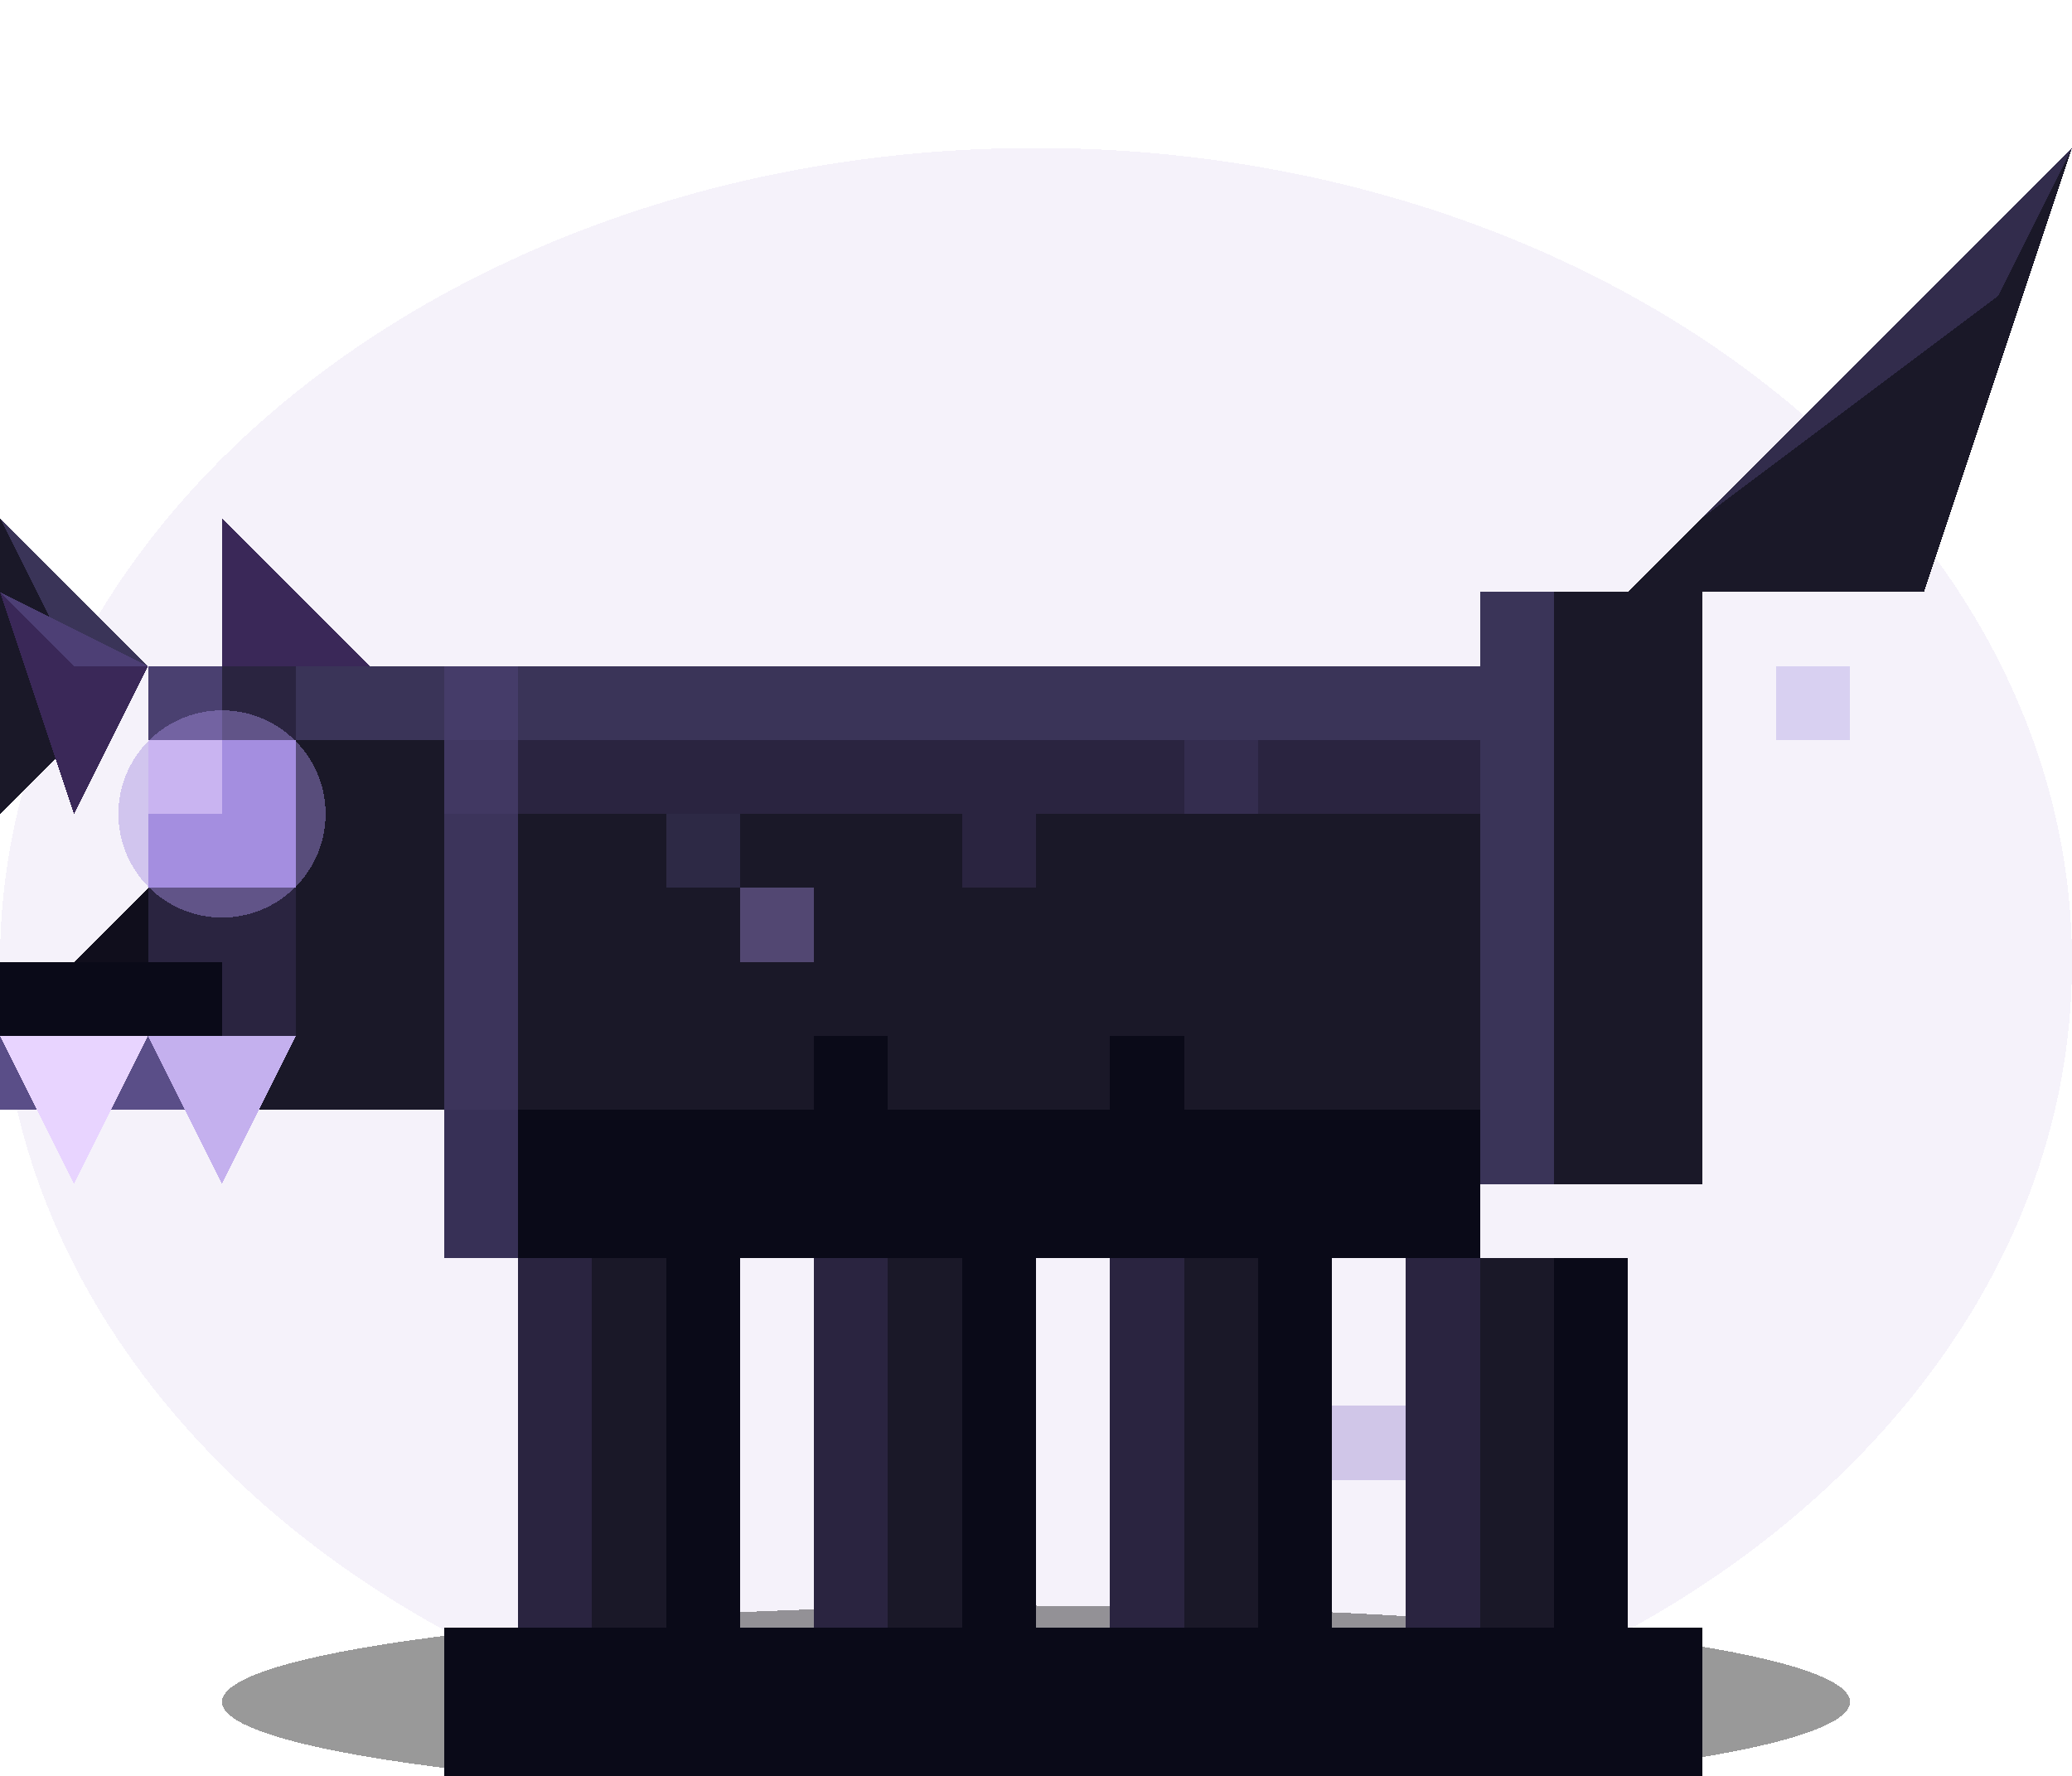
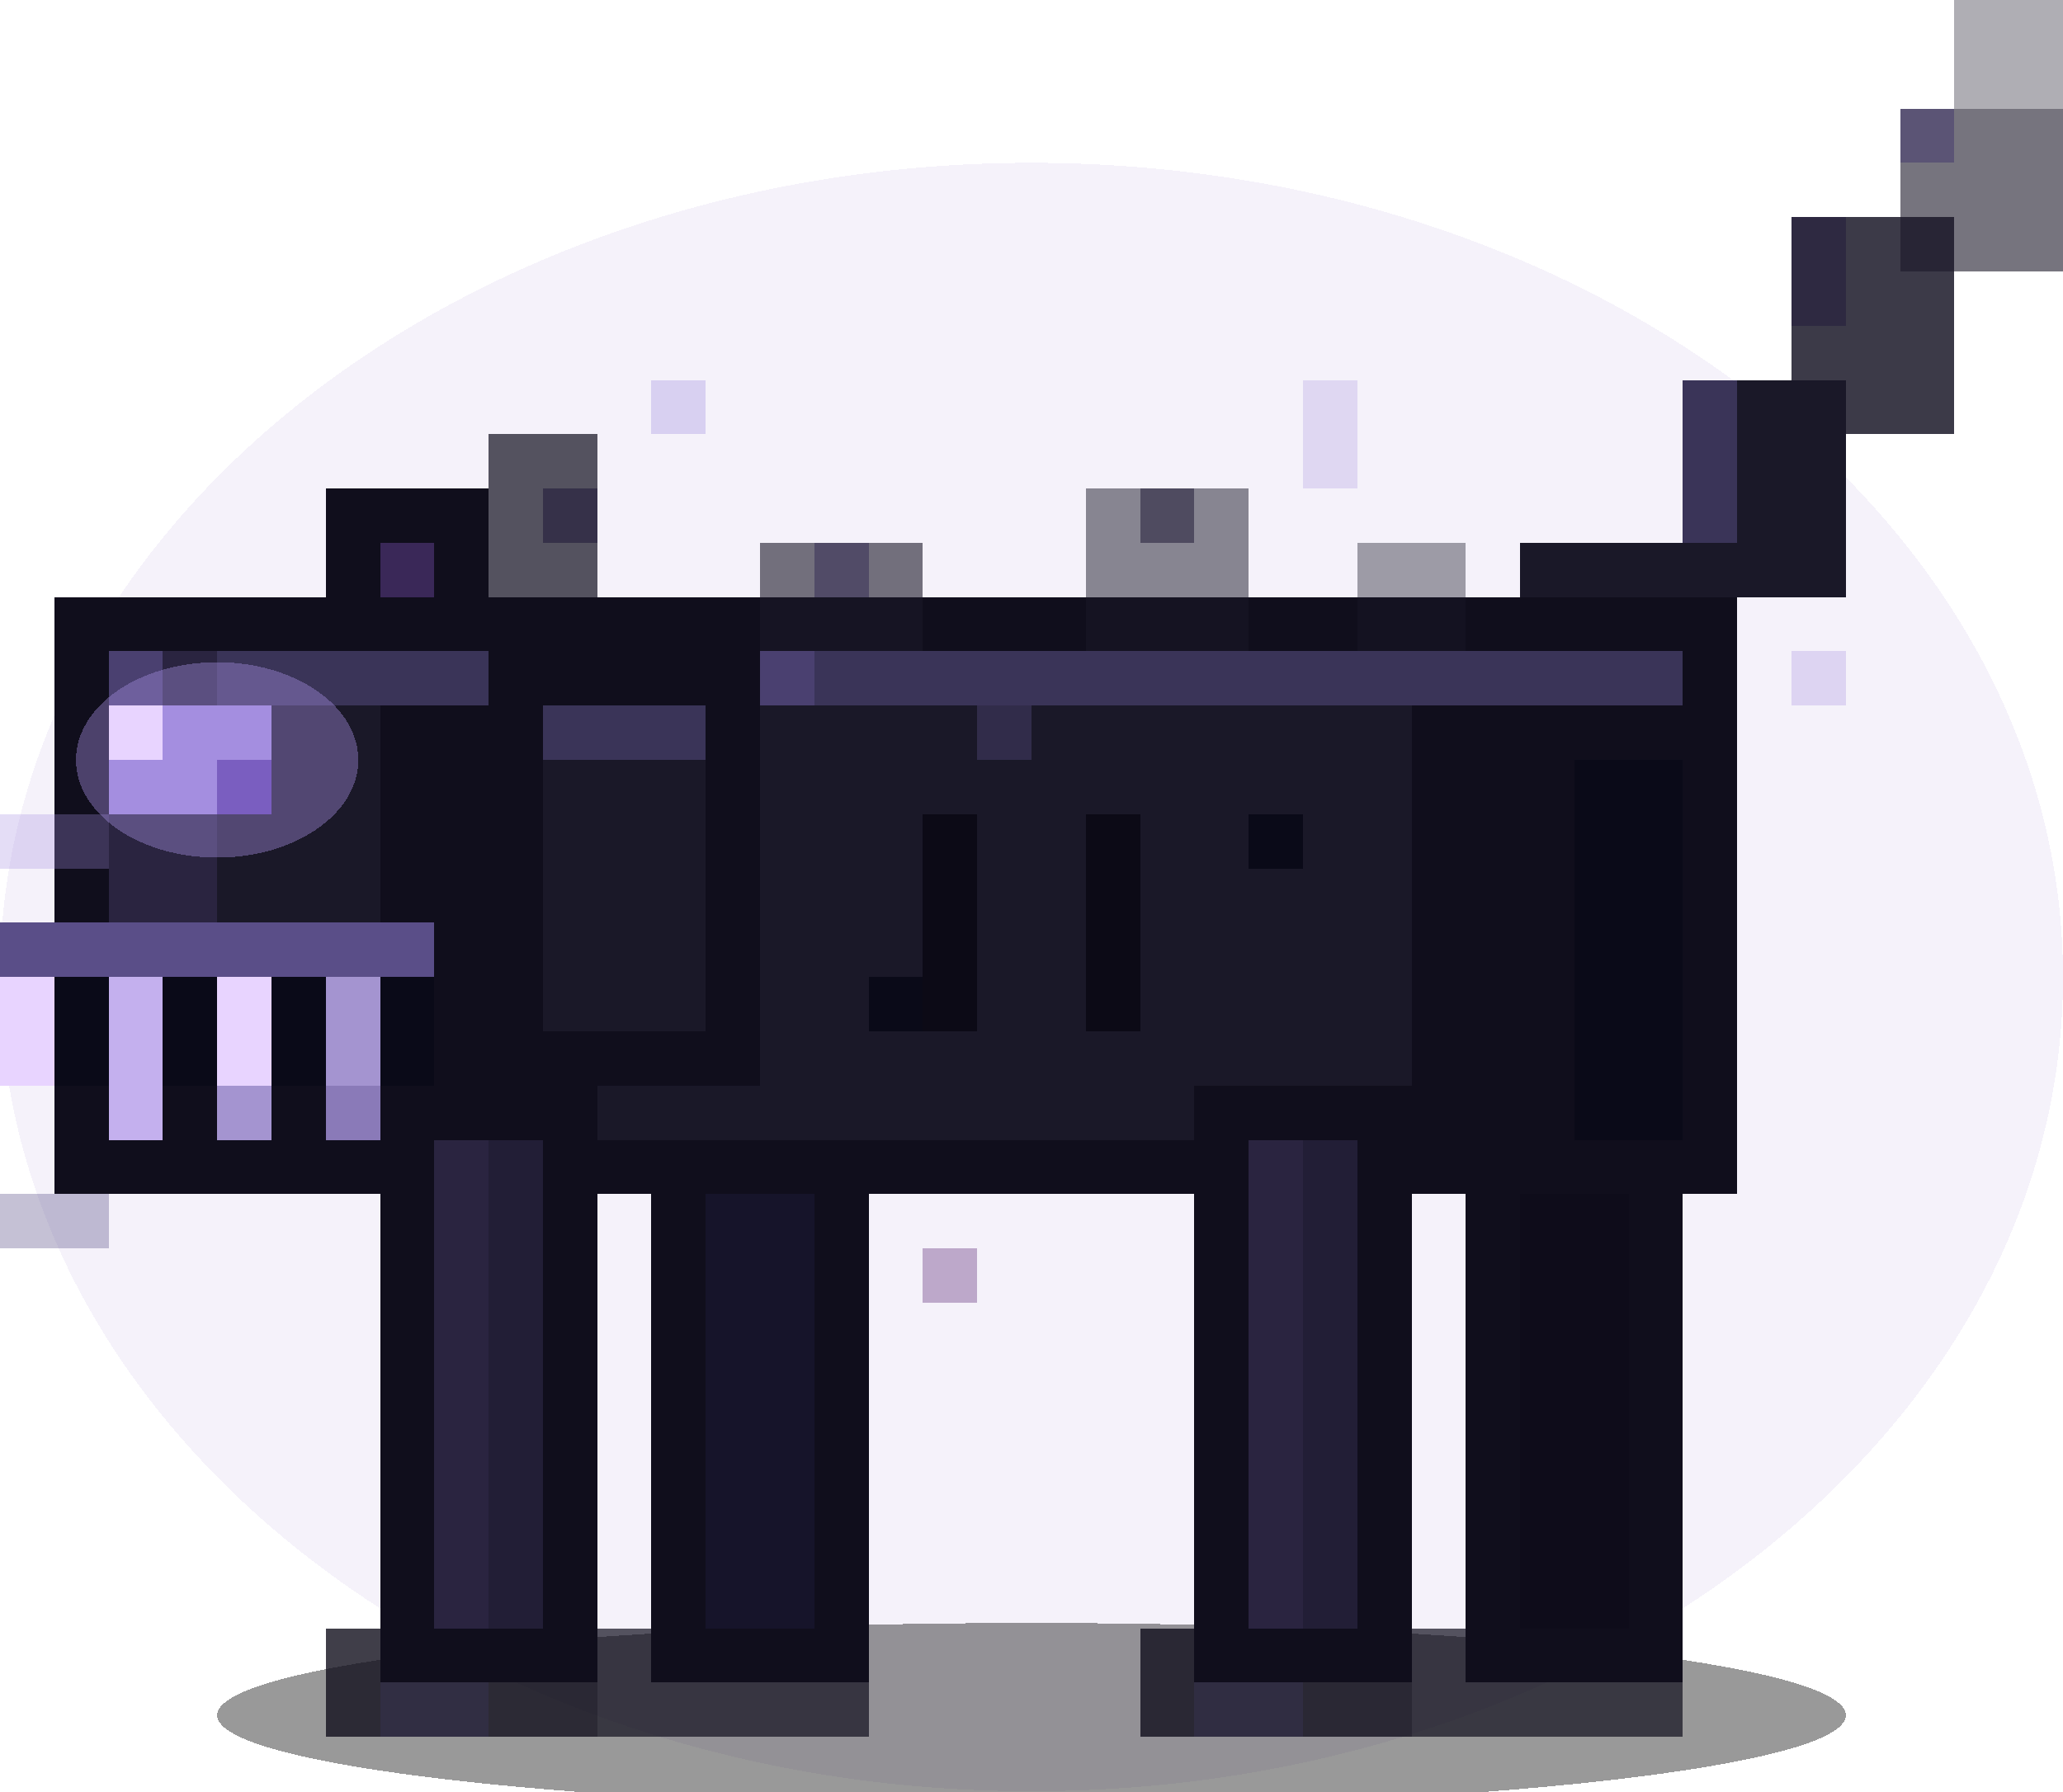
- <svg xmlns="http://www.w3.org/2000/svg" viewBox="0 0 28 24" shape-rendering="crispEdges" preserveAspectRatio="xMidYMax meet" aria-label="Shadow Hound">
-   <ellipse cx="14" cy="13" rx="14" ry="11" fill="#7a5ec0" opacity="0.08" />
-   <ellipse cx="14" cy="23" rx="11" ry="1.3" fill="#000" opacity="0.4" />
-   <rect x="2" y="9" width="6" height="6" fill="#1a1828" />
-   <rect x="2" y="9" width="6" height="1" fill="#3a3458" />
-   <rect x="2" y="9" width="2" height="5" fill="#2a2440" />
-   <rect x="2" y="9" width="1" height="3" fill="#4a4070" />
-   <rect x="6" y="10" width="2" height="5" fill="#100e1c" />
-   <polygon points="2,9 0,7 0,11" fill="#1a1828" />
-   <polygon points="2,9 0,7 1,9" fill="#3a3458" />
-   <polygon points="2,12 0,14 2,15" fill="#100e1c" />
-   <rect x="2" y="10" width="2" height="2" fill="#a48ee0" />
-   <rect x="2" y="10" width="1" height="1" fill="#e8d4ff" />
-   <circle cx="3" cy="11" r="1.4" fill="#a48ee0" opacity="0.45" />
-   <rect x="0" y="13" width="3" height="2" fill="#0a0a18" />
-   <rect x="0" y="14" width="3" height="1" fill="#5a4e88" />
-   <polygon points="0,14 1,16 2,14" fill="#e8d4ff" />
-   <polygon points="2,14 3,16 4,14" fill="#c4b0ee" />
-   <polygon points="0,8 2,9 1,11" fill="#3a2858" />
-   <polygon points="0,8 2,9 1,9" fill="#5a4e88" opacity="0.6" />
-   <polygon points="3,7 5,9 3,9" fill="#3a2858" />
-   <rect x="6" y="9" width="14" height="8" fill="#1a1828" />
-   <rect x="6" y="9" width="14" height="1" fill="#3a3458" />
-   <rect x="6" y="10" width="14" height="1" fill="#2a2440" />
-   <rect x="6" y="15" width="14" height="2" fill="#0a0a18" />
-   <rect x="6" y="9" width="1" height="8" fill="#4a4070" opacity="0.7" />
-   <rect x="20" y="8" width="3" height="8" fill="#1a1828" />
-   <rect x="20" y="8" width="1" height="8" fill="#3a3458" />
-   <polygon points="22,8 28,2 26,8" fill="#1a1828" />
-   <polygon points="22,8 28,2 25,5" fill="#2a2440" opacity="0.8" />
-   <polygon points="23,7 28,2 27,4" fill="#4a4070" opacity="0.5" />
-   <rect x="9" y="11" width="1" height="1" fill="#3a3458" opacity="0.6" />
-   <rect x="13" y="11" width="1" height="1" fill="#2a2440" />
-   <rect x="16" y="10" width="1" height="1" fill="#3a3458" opacity="0.6" />
-   <rect x="11" y="14" width="1" height="1" fill="#0a0a18" />
-   <rect x="15" y="14" width="1" height="1" fill="#0a0a18" />
-   <rect x="7" y="17" width="3" height="6" fill="#1a1828" />
-   <rect x="11" y="17" width="3" height="6" fill="#1a1828" />
-   <rect x="15" y="17" width="3" height="6" fill="#1a1828" />
-   <rect x="19" y="17" width="3" height="6" fill="#1a1828" />
-   <rect x="7" y="17" width="1" height="6" fill="#2a2440" />
-   <rect x="11" y="17" width="1" height="6" fill="#2a2440" />
-   <rect x="15" y="17" width="1" height="6" fill="#2a2440" />
-   <rect x="19" y="17" width="1" height="6" fill="#2a2440" />
-   <rect x="9" y="17" width="1" height="6" fill="#0a0a18" />
-   <rect x="13" y="17" width="1" height="6" fill="#0a0a18" />
-   <rect x="17" y="17" width="1" height="6" fill="#0a0a18" />
-   <rect x="21" y="17" width="1" height="6" fill="#0a0a18" />
-   <rect x="6" y="22" width="5" height="2" fill="#0a0a18" />
-   <rect x="11" y="22" width="4" height="2" fill="#0a0a18" />
-   <rect x="15" y="22" width="4" height="2" fill="#0a0a18" />
-   <rect x="19" y="22" width="4" height="2" fill="#0a0a18" />
-   <rect x="10" y="12" width="1" height="1" fill="#a48ee0" opacity="0.4" />
-   <rect x="24" y="9" width="1" height="1" fill="#a48ee0" opacity="0.35" />
-   <rect x="18" y="19" width="1" height="1" fill="#7a5ec0" opacity="0.3" />
+ <svg xmlns="http://www.w3.org/2000/svg" viewBox="0 0 38 33" shape-rendering="crispEdges" preserveAspectRatio="xMidYMax meet" aria-label="Shadow Hound">
+   <ellipse cx="19" cy="18" rx="19" ry="15" fill="#7a5ec0" opacity="0.08" />
+   <ellipse cx="19" cy="31.6" rx="15" ry="1.7" fill="#000" opacity="0.4" />
+   <rect x="28" y="10" width="4" height="3" fill="#1a1828" />
+   <rect x="31" y="7" width="3" height="4" fill="#1a1828" />
+   <rect x="33" y="4" width="3" height="4" fill="#1a1828" opacity="0.85" />
+   <rect x="35" y="2" width="3" height="3" fill="#1a1828" opacity="0.6" />
+   <rect x="36" y="0" width="2" height="2" fill="#1a1828" opacity="0.35" />
+   <rect x="31" y="7" width="1" height="3" fill="#3a3458" />
+   <rect x="33" y="4" width="1" height="2" fill="#2a2440" opacity="0.8" />
+   <rect x="35" y="2" width="1" height="1" fill="#4a4070" opacity="0.6" />
+   <rect x="8" y="11" width="24" height="11" fill="#100e1c" />
+   <rect x="9" y="12" width="22" height="9" fill="#1a1828" />
+   <rect x="9" y="12" width="22" height="1" fill="#3a3458" />
+   <rect x="9" y="12" width="6" height="1" fill="#4a4070" />
+   <rect x="9" y="13" width="3" height="7" fill="#221e36" />
+   <rect x="9" y="13" width="1" height="5" fill="#2a2440" />
+   <rect x="26" y="13" width="5" height="8" fill="#100e1c" />
+   <rect x="29" y="14" width="2" height="7" fill="#0a0a18" />
+   <rect x="14" y="10" width="3" height="2" fill="#1a1828" opacity="0.6" />
+   <rect x="20" y="9" width="3" height="3" fill="#1a1828" opacity="0.5" />
+   <rect x="25" y="10" width="2" height="2" fill="#1a1828" opacity="0.4" />
+   <rect x="15" y="10" width="1" height="1" fill="#3a3458" opacity="0.6" />
+   <rect x="21" y="9" width="1" height="1" fill="#2a2440" opacity="0.6" />
+   <rect x="13" y="14" width="1" height="1" fill="#2a2440" />
+   <rect x="18" y="13" width="1" height="1" fill="#3a3458" opacity="0.7" />
+   <rect x="23" y="15" width="1" height="1" fill="#0a0a18" />
+   <rect x="16" y="18" width="1" height="1" fill="#0a0a18" />
+   <rect x="17" y="15" width="1" height="4" fill="#0c0a16" />
+   <rect x="20" y="15" width="1" height="4" fill="#0c0a16" />
+   <rect x="6" y="12" width="8" height="8" fill="#100e1c" />
+   <rect x="7" y="13" width="6" height="6" fill="#1a1828" />
+   <rect x="7" y="13" width="6" height="1" fill="#3a3458" />
+   <rect x="7" y="13" width="2" height="5" fill="#2a2440" />
+   <rect x="1" y="11" width="9" height="8" fill="#100e1c" />
+   <rect x="2" y="12" width="7" height="6" fill="#1a1828" />
+   <rect x="2" y="12" width="7" height="1" fill="#3a3458" />
+   <rect x="2" y="12" width="2" height="5" fill="#2a2440" />
+   <rect x="2" y="12" width="1" height="3" fill="#4a4070" />
+   <rect x="7" y="13" width="2" height="5" fill="#100e1c" />
+   <rect x="6" y="9" width="3" height="3" fill="#100e1c" />
+   <rect x="7" y="10" width="1" height="1" fill="#3a2858" />
+   <rect x="9" y="8" width="2" height="4" fill="#100e1c" opacity="0.7" />
+   <rect x="10" y="9" width="1" height="1" fill="#2a2440" opacity="0.7" />
+   <ellipse cx="4" cy="14" rx="2.6" ry="1.8" fill="#a48ee0" opacity="0.4" />
+   <rect x="2" y="13" width="3" height="2" fill="#a48ee0" />
+   <rect x="2" y="13" width="1" height="1" fill="#e8d4ff" />
+   <rect x="4" y="14" width="1" height="1" fill="#7a5ec0" />
+   <rect x="0" y="17" width="8" height="3" fill="#0a0a18" />
+   <rect x="0" y="17" width="8" height="1" fill="#5a4e88" />
+   <rect x="0" y="18" width="1" height="2" fill="#e8d4ff" />
+   <rect x="2" y="18" width="1" height="2" fill="#c4b0ee" />
+   <rect x="4" y="18" width="1" height="2" fill="#e8d4ff" />
+   <rect x="6" y="18" width="1" height="2" fill="#a494d0" />
+   <rect x="1" y="20" width="7" height="2" fill="#100e1c" />
+   <rect x="2" y="20" width="1" height="1" fill="#c4b0ee" />
+   <rect x="4" y="20" width="1" height="1" fill="#a494d0" />
+   <rect x="6" y="20" width="1" height="1" fill="#8a7ab8" />
+   <rect x="0" y="15" width="2" height="1" fill="#a48ee0" opacity="0.3" />
+   <rect x="0" y="22" width="2" height="1" fill="#5a4e88" opacity="0.35" />
+   <rect x="7" y="20" width="4" height="11" fill="#100e1c" />
+   <rect x="8" y="21" width="2" height="9" fill="#221e36" />
+   <rect x="8" y="21" width="1" height="9" fill="#2a2440" />
+   <rect x="12" y="21" width="4" height="10" fill="#100e1c" />
+   <rect x="13" y="22" width="2" height="8" fill="#16142a" />
+   <rect x="22" y="20" width="4" height="11" fill="#100e1c" />
+   <rect x="23" y="21" width="2" height="9" fill="#221e36" />
+   <rect x="23" y="21" width="1" height="9" fill="#2a2440" />
+   <rect x="27" y="21" width="4" height="10" fill="#100e1c" />
+   <rect x="28" y="22" width="2" height="8" fill="#0e0c1a" />
+   <rect x="6" y="30" width="5" height="2" fill="#100e1c" opacity="0.8" />
+   <rect x="11" y="30" width="5" height="2" fill="#100e1c" opacity="0.7" />
+   <rect x="21" y="30" width="5" height="2" fill="#100e1c" opacity="0.8" />
+   <rect x="26" y="30" width="5" height="2" fill="#100e1c" opacity="0.7" />
+   <rect x="7" y="31" width="2" height="1" fill="#3a3458" opacity="0.4" />
+   <rect x="22" y="31" width="2" height="1" fill="#3a3458" opacity="0.4" />
+   <rect x="12" y="7" width="1" height="1" fill="#a48ee0" opacity="0.35" />
+   <rect x="24" y="7" width="1" height="2" fill="#a48ee0" opacity="0.28" />
+   <rect x="33" y="12" width="1" height="1" fill="#a48ee0" opacity="0.3" />
+   <rect x="17" y="23" width="1" height="1" fill="#6a3a82" opacity="0.4" />
</svg>
